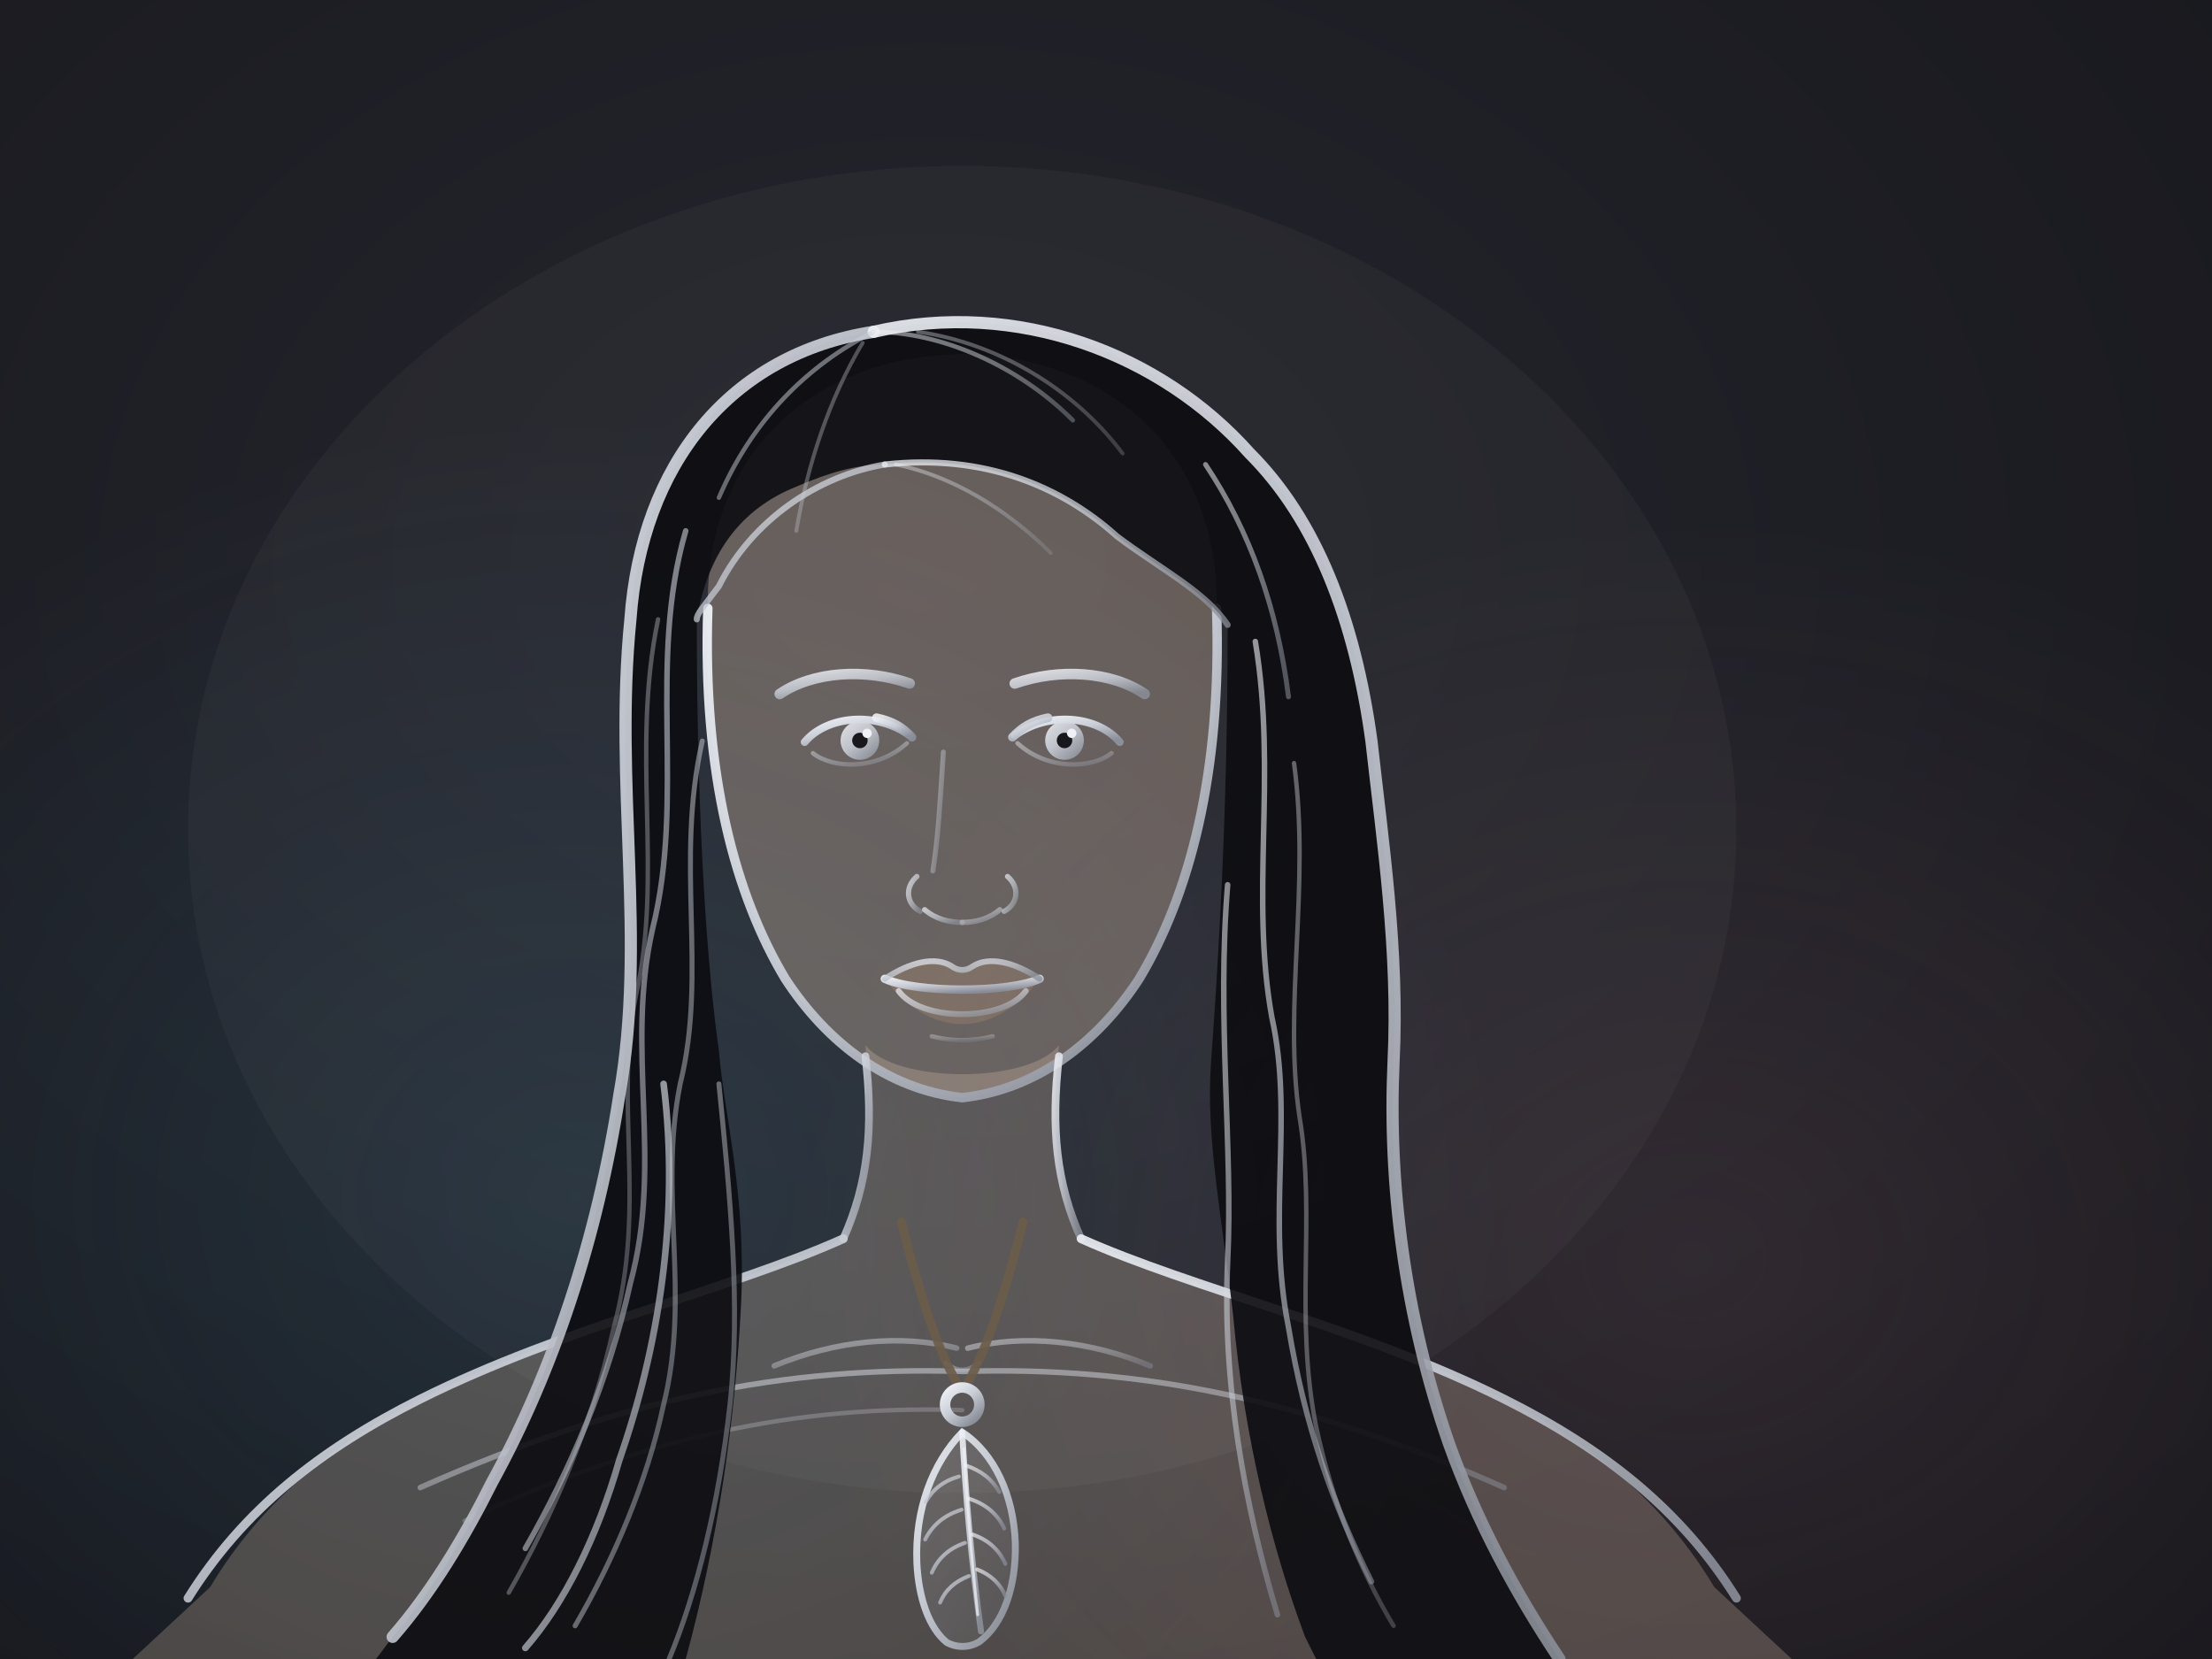
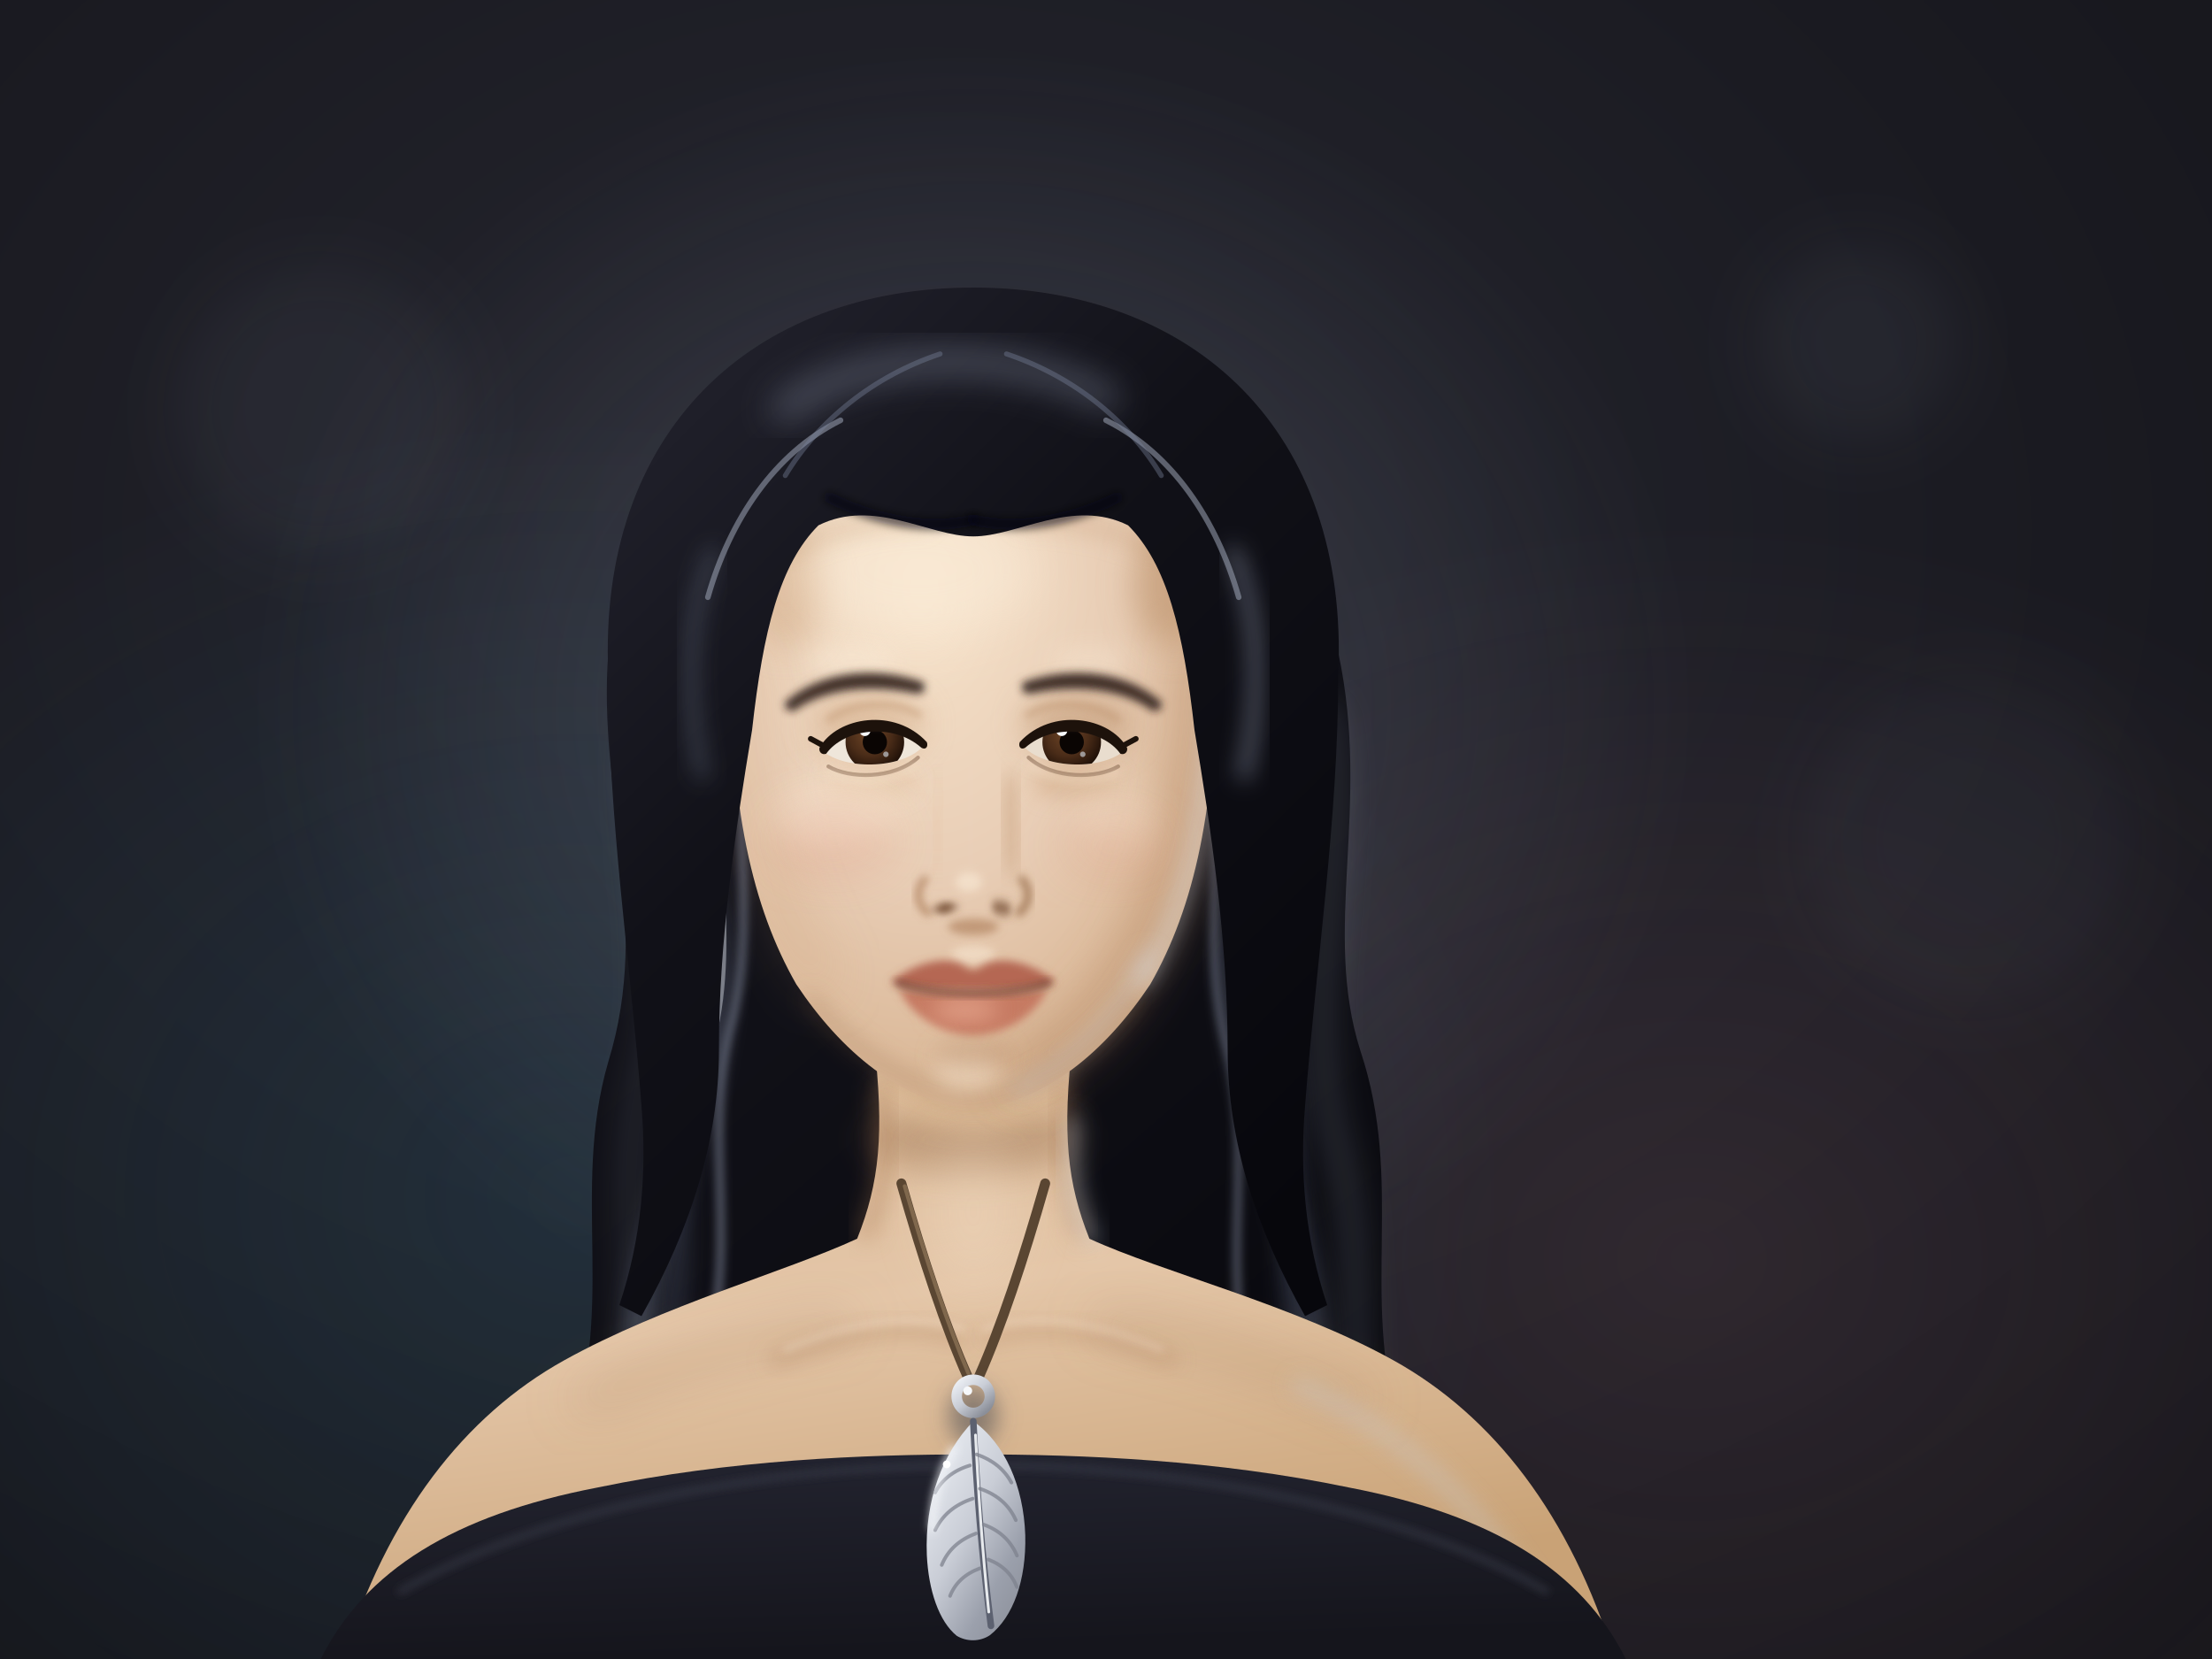
<svg xmlns="http://www.w3.org/2000/svg" viewBox="0 0 400 300" role="img" aria-label="長い波打つ髪に一枚の大きなフェザーを提げた、二十代の女性の肖像画">
  <defs>
+     <radialGradient id="bg" cx="0.42" cy="0.32" r="0.85">
+       <stop offset="0" stop-color="#262730" />
+       <stop offset="0.55" stop-color="#1b1b22" />
+       <stop offset="1" stop-color="#141419" />
+     </radialGradient>
+     <radialGradient id="ab" cx="0.5" cy="0.5" r="0.5">
+       <stop offset="0" stop-color="#5bcefa" stop-opacity="0.11" />
+       <stop offset="1" stop-color="#5bcefa" stop-opacity="0" />
+     </radialGradient>
+     <radialGradient id="ap" cx="0.5" cy="0.5" r="0.5">
+       <stop offset="0" stop-color="#f5a9b8" stop-opacity="0.1" />
+       <stop offset="1" stop-color="#f5a9b8" stop-opacity="0" />
+     </radialGradient>
+     <radialGradient id="halo" cx="0.5" cy="0.5" r="0.5">
+       <stop offset="0" stop-color="#9aa3b8" stop-opacity="0.22" />
+       <stop offset="0.6" stop-color="#9aa3b8" stop-opacity="0.09" />
+       <stop offset="1" stop-color="#9aa3b8" stop-opacity="0" />
+     </radialGradient>
+     <radialGradient id="skin" cx="0.4" cy="0.3" r="0.95">
+       <stop offset="0" stop-color="#f6e2ca" />
+       <stop offset="0.42" stop-color="#e8cdb5" />
+       <stop offset="0.75" stop-color="#d8b492" />
+       <stop offset="1" stop-color="#bd9066" />
+     </radialGradient>
+     <linearGradient id="neckskin" x1="0" y1="0" x2="0.3" y2="1">
+       <stop offset="0" stop-color="#d9b895" />
+       <stop offset="0.5" stop-color="#e4c6a8" />
+       <stop offset="1" stop-color="#c9a276" />
+     </linearGradient>
+     <linearGradient id="hairg" x1="0.1" y1="0" x2="0.8" y2="1">
+       <stop offset="0" stop-color="#23232e" />
+       <stop offset="0.4" stop-color="#111118" />
+       <stop offset="1" stop-color="#07070c" />
+     </linearGradient>
+     <radialGradient id="iris" cx="0.42" cy="0.38" r="0.65">
+       <stop offset="0" stop-color="#6e4526" />
+       <stop offset="0.55" stop-color="#4a2c18" />
+       <stop offset="1" stop-color="#1d0f07" />
+     </radialGradient>
    <linearGradient id="s" x1="0" y1="0" x2="0.85" y2="1">
      <stop offset="0" stop-color="#eef1f6" />
      <stop offset="0.5" stop-color="#c9cdd6" />
      <stop offset="1" stop-color="#8b8f99" />
    </linearGradient>
-     <radialGradient id="bg" cx="0.42" cy="0.34" r="0.8">
-       <stop offset="0" stop-color="#25262e" />
-       <stop offset="1" stop-color="#17171c" />
-     </radialGradient>
-     <radialGradient id="ab" cx="0.5" cy="0.5" r="0.5">
-       <stop offset="0" stop-color="#5bcefa" stop-opacity="0.11" />
-       <stop offset="1" stop-color="#5bcefa" stop-opacity="0" />
-     </radialGradient>
-     <radialGradient id="ap" cx="0.5" cy="0.5" r="0.5">
-       <stop offset="0" stop-color="#f5a9b8" stop-opacity="0.1" />
-       <stop offset="1" stop-color="#f5a9b8" stop-opacity="0" />
-     </radialGradient>
+     <linearGradient id="feath" x1="0.1" y1="0" x2="0.9" y2="1">
+       <stop offset="0" stop-color="#eef1f6" />
+       <stop offset="0.45" stop-color="#c9cdd6" />
+       <stop offset="0.75" stop-color="#9ba0ac" />
+       <stop offset="1" stop-color="#8b8f99" />
+     </linearGradient>
+     <linearGradient id="garm" x1="0" y1="0" x2="0.2" y2="1">
+       <stop offset="0" stop-color="#232430" />
+       <stop offset="1" stop-color="#15151c" />
+     </linearGradient>
+     <filter id="b1" x="-60%" y="-60%" width="220%" height="220%">
+       <feGaussianBlur stdDeviation="0.8" />
+     </filter>
+     <filter id="b2" x="-60%" y="-60%" width="220%" height="220%">
+       <feGaussianBlur stdDeviation="2" />
+     </filter>
+     <filter id="b3" x="-60%" y="-60%" width="220%" height="220%">
+       <feGaussianBlur stdDeviation="3" />
+     </filter>
+     <filter id="b4" x="-60%" y="-60%" width="220%" height="220%">
+       <feGaussianBlur stdDeviation="4.5" />
+     </filter>
+     <filter id="b6" x="-70%" y="-70%" width="240%" height="240%">
+       <feGaussianBlur stdDeviation="6" />
+     </filter>
+     <clipPath id="eyeL">
+       <path d="M 162.5 135.6 C 165.6 130.4 175.6 128.8 181.2 134.6 C 178 138.9 167 139.6 162.5 135.6 Z" />
+     </clipPath>
+     <clipPath id="eyeR">
+       <path d="M 217.5 135.6 C 214.4 130.4 204.4 128.8 198.8 134.6 C 202 138.9 213 139.6 217.5 135.6 Z" />
+     </clipPath>
  </defs>
  <rect width="400" height="300" fill="url(#bg)" />
  <ellipse cx="104" cy="216" rx="170" ry="140" fill="url(#ab)" />
  <ellipse cx="306" cy="228" rx="164" ry="136" fill="url(#ap)" />
-   <g transform="translate(-16,0)">
-     <ellipse cx="190" cy="150" rx="140" ry="120" fill="#c9cdd6" opacity="0.04" />
-     <path d="M 144 110 C 143.5 83 162 64.5 190 64 C 218 64.5 236.5 83 236 110 C 237 138 232 161 222 177 C 214.5 188.5 203.5 197 190 198.5 C 176.5 197 165.5 188.5 158 177 C 148 161 143 138 144 110 Z" fill="#e8cdb5" opacity="0.32" />
-     <path d="M 172.5 189 C 174 204 173 214 168.5 224 C 148.5 233 118 240 92 253 C 76 261 63 272 54 287 L 40 300 L 340 300 L 326 287 C 317 272 304 261 288 253 C 262 240 231.5 233 211.5 224 C 207 214 206 204 207.5 189 C 202 196 178 196 172.5 189 Z" fill="#e8cdb5" opacity="0.25" />
-     <path d="M 144 110 C 143 140 149 162 158 177 C 165.5 188.5 176.5 197 190 198.5 C 203.5 197 214.5 188.5 222 177 C 231 162 237 140 236 110" fill="none" stroke="url(#s)" stroke-width="1.7" stroke-linecap="round" opacity="0.95" />
-     <path d="M 157 125.5 C 163 121.4 172.5 120.8 180.5 123.6" fill="none" stroke="url(#s)" stroke-width="1.9" stroke-linecap="round" opacity="0.85" />
-     <path d="M 223 125.5 C 217 121.4 207.5 120.8 199.5 123.6" fill="none" stroke="url(#s)" stroke-width="1.9" stroke-linecap="round" opacity="0.85" />
-     <circle cx="171.5" cy="133.9" r="3.5" fill="url(#s)" opacity="0.9" />
-     <circle cx="171.5" cy="133.9" r="1.4" fill="#17171c" />
-     <circle cx="172.8" cy="132.6" r="0.85" fill="#eef1f6" />
-     <circle cx="208.5" cy="133.9" r="3.5" fill="url(#s)" opacity="0.9" />
-     <circle cx="208.5" cy="133.9" r="1.4" fill="#17171c" />
-     <circle cx="209.8" cy="132.6" r="0.85" fill="#eef1f6" />
-     <path d="M 161.5 134.2 C 165.5 129.4 174.5 128.6 180.5 133" fill="none" stroke="url(#s)" stroke-width="1.4" stroke-linecap="round" />
-     <path d="M 174.5 129.8 C 177.4 130.4 179.2 131.5 180.9 133.3" fill="none" stroke="url(#s)" stroke-width="1.6" stroke-linecap="round" opacity="0.9" />
-     <path d="M 163 136.2 C 166.5 139 174.5 139.4 180 134.4" fill="none" stroke="url(#s)" stroke-width="0.8" stroke-linecap="round" opacity="0.45" />
-     <path d="M 218.5 134.2 C 214.5 129.4 205.5 128.6 199.5 133" fill="none" stroke="url(#s)" stroke-width="1.4" stroke-linecap="round" />
-     <path d="M 205.5 129.8 C 202.6 130.4 200.8 131.5 199.1 133.3" fill="none" stroke="url(#s)" stroke-width="1.6" stroke-linecap="round" opacity="0.9" />
-     <path d="M 217 136.2 C 213.5 139 205.5 139.4 200 134.4" fill="none" stroke="url(#s)" stroke-width="0.8" stroke-linecap="round" opacity="0.45" />
-     <path d="M 186.6 136 C 186 145 185.7 151 184.7 157.5" fill="none" stroke="url(#s)" stroke-width="0.9" stroke-linecap="round" opacity="0.42" />
-     <path d="M 181.8 158.5 C 179.6 160.4 179.8 163.4 182.4 164.8" fill="none" stroke="url(#s)" stroke-width="0.95" stroke-linecap="round" opacity="0.7" />
-     <path d="M 183.2 164.5 C 185.2 166.2 187.6 166.8 190 166.8" fill="none" stroke="url(#s)" stroke-width="0.95" stroke-linecap="round" opacity="0.7" />
-     <path d="M 198.2 158.5 C 200.4 160.4 200.2 163.4 197.6 164.8" fill="none" stroke="url(#s)" stroke-width="0.95" stroke-linecap="round" opacity="0.7" />
-     <path d="M 196.8 164.5 C 194.8 166.2 192.4 166.8 190 166.8" fill="none" stroke="url(#s)" stroke-width="0.95" stroke-linecap="round" opacity="0.55" />
-     <path d="M 176 177 C 180.5 174 185.2 172.8 188.2 174.8 C 189.3 175.6 190.7 175.6 191.8 174.8 C 194.8 172.8 199.5 174 204 177 C 199.5 183.2 194 185.2 190 185.2 C 186 185.2 180.5 183.2 176 177 Z" fill="#c99e78" opacity="0.22" />
-     <path d="M 176 177 C 181.5 179.6 198.5 179.6 204 177" fill="none" stroke="url(#s)" stroke-width="1.5" stroke-linecap="round" opacity="0.95" />
-     <path d="M 176 177 C 180.5 174 185.2 172.8 188.2 174.8 C 189.3 175.6 190.7 175.6 191.8 174.8 C 194.8 172.8 199.5 174 204 177" fill="none" stroke="url(#s)" stroke-width="1.05" stroke-linecap="round" opacity="0.75" />
-     <path d="M 178.5 179.2 C 182.5 184.8 197.5 184.8 201.5 179.2" fill="none" stroke="url(#s)" stroke-width="1.05" stroke-linecap="round" opacity="0.7" />
-     <path d="M 184.5 187.4 Q 190 188.8 195.5 187.4" fill="none" stroke="url(#s)" stroke-width="0.8" stroke-linecap="round" opacity="0.3" />
-     <path d="M 172.5 191 C 174 204 173 214 168.5 224" fill="none" stroke="url(#s)" stroke-width="1.4" stroke-linecap="round" opacity="0.85" />
-     <path d="M 207.5 191 C 206 204 207 214 211.5 224" fill="none" stroke="url(#s)" stroke-width="1.4" stroke-linecap="round" opacity="0.85" />
-     <path d="M 168.5 224 C 148.5 233 118 240 92 253 C 74 262 60 273 50 289" fill="none" stroke="url(#s)" stroke-width="1.6" stroke-linecap="round" opacity="0.9" />
-     <path d="M 211.5 224 C 231.5 233 262 240 288 253 C 306 262 320 273 330 289" fill="none" stroke="url(#s)" stroke-width="1.6" stroke-linecap="round" opacity="0.9" />
-     <path d="M 156 247 C 167 242.4 179 241.2 189 243.8" fill="none" stroke="url(#s)" stroke-width="1" stroke-linecap="round" opacity="0.45" />
-     <path d="M 224 247 C 213 242.4 201 241.2 191 243.8" fill="none" stroke="url(#s)" stroke-width="1" stroke-linecap="round" opacity="0.45" />
-     <path d="M 187 246.5 Q 190 249 193 246.5" fill="none" stroke="url(#s)" stroke-width="0.9" stroke-linecap="round" opacity="0.4" />
-     <path d="M 92 269 C 128 253 158 247 190 248 C 222 247 252 253 288 269" fill="none" stroke="url(#s)" stroke-width="1" stroke-linecap="round" opacity="0.5" />
-     <path d="M 100 275 C 132 260 160 254 190 255" fill="none" stroke="url(#s)" stroke-width="0.8" stroke-linecap="round" opacity="0.28" />
-     <path d="M 174 60       C 148 64 132 84 130 112       C 127 142 133 170 128 198       C 124 224 116 248 105 268       C 100 278 94 288 87 296       L 84 300 L 140 300       C 146 278 149 256 150 236       C 151 216 147 202 146 190       C 144 176 142 150 142 112       C 144 100 150 92 160 88       C 166 85.4 171 84 176 84       C 194 82 208 88 218 97       C 226 103 234 107 238 113       C 238 150 236 178 235 192       C 234 206 237 220 239 238       C 241 260 246 280 252 296       L 254 300 L 298 300       C 290 288 283 275 278 261       C 270 238 267 214 268 192       C 269 172 266 152 264 134       C 261 112 254 94 242 82       C 226 64 200 54 174 60 Z" fill="#0c0c11" opacity="0.9" />
-     <g fill="none" stroke="url(#s)" stroke-linecap="round">
-       <path d="M 176 84 C 164 86 152 94 146 106 C 143 110 142 111 142 112" stroke-width="1.1" opacity="0.75" />
-       <path d="M 176 84 C 194 82 208 88 218 97 C 226 103 234 107 238 113" stroke-width="1.1" opacity="0.75" />
-       <path d="M 174 60 C 148 64 132 84 130 112 C 127 142 133 170 128 198 C 124 224 116 248 105 268 C 100 278 94 288 87 296" stroke-width="2.2" opacity="0.9" />
-       <path d="M 174 60 C 200 54 226 64 242 82 C 254 94 261 112 264 134 C 266 152 269 172 268 192 C 267 214 270 238 278 261 C 283 275 290 288 298 300" stroke-width="2.2" opacity="0.9" />
-       <path d="M 140 96 C 133 120 140 144 134 168 C 129 190 136 210 130 232 C 126 250 119 266 111 280" stroke-width="1" opacity="0.6" />
-       <path d="M 135 112 C 130 136 136 158 131 180 C 127 200 133 218 127 240 C 123 258 116 274 108 288" stroke-width="0.8" opacity="0.38" />
-       <path d="M 143 134 C 138 156 144 176 139 196 C 135 216 141 234 136 254 C 133 268 127 282 120 294" stroke-width="0.9" opacity="0.5" />
-       <path d="M 146 196 C 148 216 150 236 148 254 C 146 272 142 288 137 300" stroke-width="0.9" opacity="0.45" />
-       <path d="M 243 116 C 247 140 242 162 246 184 C 250 202 245 220 249 240 C 252 258 257 272 264 286" stroke-width="1" opacity="0.6" />
-       <path d="M 250 138 C 253 160 248 182 251 202 C 254 220 250 238 254 258 C 257 272 262 284 268 294" stroke-width="0.8" opacity="0.38" />
-       <path d="M 234 84 C 242 96 247 110 249 126" stroke-width="0.9" opacity="0.55" />
-       <path d="M 238 160 C 236 184 239 208 238 228 C 237 250 241 272 247 292" stroke-width="1" opacity="0.55" />
-       <path d="M 136 196 C 139 220 135 244 128 264 C 124 278 118 290 111 298" stroke-width="1.2" opacity="0.7" />
-       <path d="M 174 60 C 162 66 152 76 146 90" stroke-width="0.8" opacity="0.5" />
-       <path d="M 174 60 C 186 60 200 66 210 76" stroke-width="0.8" opacity="0.5" />
-       <path d="M 172 62 C 166 72 162 84 160 96" stroke-width="0.7" opacity="0.35" />
-       <path d="M 182 60 C 196 62 210 70 219 82" stroke-width="0.7" opacity="0.35" />
-       <path d="M 178 84 C 188 86 198 92 206 100" stroke-width="0.7" opacity="0.4" />
-     </g>
-     <path d="M 179 221 C 182 233 185.5 244 189 250" fill="none" stroke="#6b5c49" stroke-width="1.6" stroke-linecap="round" opacity="0.9" />
-     <path d="M 201 221 C 198 233 194.5 244 191 250" fill="none" stroke="#6b5c49" stroke-width="1.6" stroke-linecap="round" opacity="0.9" />
-     <circle cx="190" cy="254" r="3.1" fill="none" stroke="url(#s)" stroke-width="1.9" />
-     <path d="M 190 259 C 184.6 264.6 181.4 273 181.8 282.6 C 182.1 289 184 294.4 187.2 297 C 189 298 191.4 298 193.2 296.8 C 197.4 293.6 199.8 287 199.6 279 C 199.3 270.4 195.8 262.8 190 259 Z" fill="url(#s)" opacity="0.14" />
-     <path d="M 190 259 C 184.6 264.6 181.4 273 181.8 282.6 C 182.1 289 184 294.4 187.2 297 C 189 298 191.4 298 193.2 296.8 C 197.4 293.6 199.8 287 199.6 279 C 199.3 270.4 195.8 262.8 190 259 Z" fill="none" stroke="url(#s)" stroke-width="1.25" opacity="0.95" />
-     <path d="M 190 259 C 190.6 270 191.6 282 193.4 295" fill="none" stroke="url(#s)" stroke-width="1.1" stroke-linecap="round" opacity="0.9" />
-     <path d="M 190.3 262 C 190.8 271 191.6 281 192.8 292" fill="none" stroke="#eef1f6" stroke-width="0.5" stroke-linecap="round" opacity="0.75" />
-     <g fill="none" stroke="url(#s)" stroke-width="0.7" stroke-linecap="round" opacity="0.7">
-       <path d="M 189.4 267 C 186.6 267.8 184.6 269.4 183.4 271.6" />
-       <path d="M 189.9 273 C 186.7 274 184.6 275.8 183.3 278.4" />
-       <path d="M 190.5 279 C 187.6 280 185.6 281.8 184.5 284.4" />
-       <path d="M 191.2 285 C 188.6 286 186.9 287.6 186 289.8" />
-       <path d="M 190.6 265 C 193.4 265.9 195.4 267.5 196.7 269.8" />
-       <path d="M 191.2 271 C 194.3 272 196.4 273.8 197.6 276.4" />
-       <path d="M 191.9 277.5 C 194.8 278.5 196.7 280.3 197.8 282.8" />
-       <path d="M 192.7 283.8 C 195.2 284.8 196.9 286.4 197.8 288.6" />
-     </g>
+   <circle cx="58" cy="74" r="26" fill="#aab6c8" opacity="0.06" filter="url(#b6)" />
+   <circle cx="336" cy="62" r="18" fill="#aab6c8" opacity="0.07" filter="url(#b6)" />
+   <circle cx="356" cy="152" r="30" fill="#8fa0b6" opacity="0.05" filter="url(#b6)" />
+   <ellipse cx="176" cy="128" rx="130" ry="118" fill="url(#halo)" />
+   <g transform="translate(-14,0)">
+     <path d="M 190 56 C 152 56 126 82 124 118 C 122 144 132 166 124 192 C 117 216 126 238 116 262 C 109 280 100 292 92 300 L 288 300 C 281 290 272 276 267 258 C 260 234 268 214 260 190 C 253 168 262 146 256 118 C 250 82 228 56 190 56 Z" fill="url(#hairg)" />
+     <g fill="none" stroke-linecap="round">
+       <path d="M 146 94 C 130 114 133 140 141 162 C 148 182 138 204 132 226 C 127 246 130 268 122 288" stroke="#7c86a0" stroke-width="4.5" opacity="0.4" filter="url(#b2)" />
+       <path d="M 138 112 C 133 136 144 158 138 182 C 133 204 141 226 133 250 C 128 266 128 280 122 294" stroke="#59627a" stroke-width="2.5" opacity="0.45" filter="url(#b2)" />
+       <path d="M 234 92 C 250 112 247 138 240 160 C 233 182 244 204 249 226 C 254 246 251 268 259 288" stroke="#7c86a0" stroke-width="4.5" opacity="0.35" filter="url(#b2)" />
+       <path d="M 244 116 C 249 140 238 162 245 186 C 251 208 243 228 251 252 C 256 268 256 282 262 296" stroke="#59627a" stroke-width="2.5" opacity="0.4" filter="url(#b2)" />
+       <path d="M 254 128 C 259 154 248 180 256 208 C 262 230 256 252 264 276" stroke="#c5d3e4" stroke-width="2.4" opacity="0.3" filter="url(#b3)" />
+       <path d="M 130 130 C 127 152 136 172 130 196 C 125 218 132 240 125 264" stroke="#c5d3e4" stroke-width="2" opacity="0.25" filter="url(#b3)" />
+       <path d="M 152 122 C 144 144 152 164 146 186 C 141 206 148 226 141 248" stroke="#8b93a8" stroke-width="1.6" opacity="0.5" filter="url(#b1)" />
+       <path d="M 230 126 C 238 148 230 168 236 190 C 241 210 234 230 241 252" stroke="#8b93a8" stroke-width="1.6" opacity="0.45" filter="url(#b1)" />
+       <path d="M 148 130 C 141 150 148 168 143 188" stroke="#c9cdd6" stroke-width="0.8" opacity="0.5" />
+       <path d="M 234 134 C 241 154 234 172 239 192" stroke="#c9cdd6" stroke-width="0.8" opacity="0.45" />
+     </g>
+     <path d="M 172 188 C 174 205 173 214 169 224 C 156 230 134 236 116 246 C 98 256 84 274 76 300 L 306 300 C 298 274 284 256 266 246 C 248 236 224 230 211 224 C 207 214 206 205 208 188 C 202 196 178 196 172 188 Z" fill="url(#neckskin)" />
+     <ellipse cx="190" cy="206" rx="19" ry="6.5" fill="#8f6440" opacity="0.38" filter="url(#b3)" />
+     <path d="M 174 193 C 180 199 200 199 206 193 C 205 200 202 204 190 204.5 C 178 204 175 200 174 193 Z" fill="#dcba95" opacity="0.7" filter="url(#b2)" />
+     <path d="M 173 196 C 175 208 174 216 170 224" stroke="#a5734e" stroke-width="3" fill="none" opacity="0.4" filter="url(#b2)" />
+     <path d="M 207 196 C 205 208 206 216 210 224" stroke="#a5734e" stroke-width="3" fill="none" opacity="0.35" filter="url(#b2)" />
+     <ellipse cx="190" cy="219" rx="8" ry="13" fill="#f7e3cd" opacity="0.3" filter="url(#b4)" />
+     <path d="M 154 246 C 168 240 180 239 188 242" stroke="#a5734e" stroke-width="1.8" fill="none" opacity="0.5" filter="url(#b2)" stroke-linecap="round" />
+     <path d="M 226 246 C 212 240 200 239 192 242" stroke="#a5734e" stroke-width="1.8" fill="none" opacity="0.45" filter="url(#b2)" stroke-linecap="round" />
+     <path d="M 156 244 C 169 238.4 180 237.6 188 240.4" stroke="#f7e3cd" stroke-width="1.1" fill="none" opacity="0.5" filter="url(#b1)" stroke-linecap="round" />
+     <path d="M 224 244 C 211 238.4 200 237.6 192 240.4" stroke="#f7e3cd" stroke-width="1.1" fill="none" opacity="0.45" filter="url(#b1)" stroke-linecap="round" />
+     <path d="M 118 254 C 136 246 154 241 168 239" stroke="#8f6440" stroke-width="4" fill="none" opacity="0.25" filter="url(#b4)" />
+     <path d="M 262 254 C 244 246 226 241 212 239" stroke="#8f6440" stroke-width="4" fill="none" opacity="0.25" filter="url(#b4)" />
+     <path d="M 146 118 C 146 86 164 66 190 66 C 216 66 234 86 234 118 C 234 146 230 164 222 178 C 214 190 203 199.5 190 200.5 C 177 199.5 166 190 158 178 C 150 164 146 146 146 118 Z" fill="url(#skin)" />
+     <path d="M 231 116 C 231.5 144 226 165 216 179 C 210 187 203 192 197 194.5" stroke="#a5734e" stroke-width="7" fill="none" opacity="0.45" filter="url(#b4)" />
+     <path d="M 149 116 C 148.5 144 154 165 164 179" stroke="#c79b72" stroke-width="5" fill="none" opacity="0.25" filter="url(#b4)" />
+     <path d="M 160 180 C 168 190 178 197 190 198.5 C 202 197 212 190 220 180" stroke="#8f6440" stroke-width="2" fill="none" opacity="0.35" filter="url(#b2)" />
+     <ellipse cx="156" cy="106" rx="7" ry="11" fill="#c79b72" opacity="0.4" filter="url(#b3)" />
+     <ellipse cx="226" cy="106" rx="7" ry="11" fill="#b3855c" opacity="0.5" filter="url(#b3)" />
+     <path d="M 156 88 C 168 80 210 80 226 90" stroke="#c79b72" stroke-width="5" fill="none" opacity="0.35" filter="url(#b3)" />
+     <ellipse cx="171" cy="131" rx="10" ry="5.5" fill="#c79b72" opacity="0.4" filter="url(#b3)" />
+     <ellipse cx="209" cy="131" rx="10" ry="5.5" fill="#b3855c" opacity="0.45" filter="url(#b3)" />
+     <ellipse cx="171.5" cy="141.5" rx="8" ry="3" fill="#d3a87e" opacity="0.35" filter="url(#b2)" />
+     <ellipse cx="208.5" cy="141.5" rx="8" ry="3" fill="#c79b72" opacity="0.4" filter="url(#b2)" />
+     <ellipse cx="180" cy="103" rx="22" ry="13" fill="#fdf0dd" opacity="0.5" filter="url(#b4)" />
+     <ellipse cx="166" cy="146" rx="11" ry="7" fill="#fdf0dd" opacity="0.4" filter="url(#b3)" transform="rotate(-14 166 146)" />
+     <ellipse cx="216" cy="148" rx="8" ry="5" fill="#fdf0dd" opacity="0.28" filter="url(#b3)" transform="rotate(12 216 148)" />
+     <ellipse cx="168" cy="119.5" rx="8" ry="3" fill="#fdf0dd" opacity="0.4" filter="url(#b2)" />
+     <ellipse cx="211" cy="119.5" rx="7" ry="2.6" fill="#fdf0dd" opacity="0.3" filter="url(#b2)" />
+     <ellipse cx="189" cy="193.5" rx="6" ry="3.5" fill="#fdf0dd" opacity="0.45" filter="url(#b2)" />
+     <ellipse cx="165" cy="152" rx="11" ry="6" fill="#d97f6a" opacity="0.22" filter="url(#b4)" />
+     <ellipse cx="215" cy="153" rx="9" ry="5" fill="#d97f6a" opacity="0.18" filter="url(#b4)" />
+     <path d="M 184 140 L 183.2 158" stroke="#cf9f74" stroke-width="2.5" fill="none" opacity="0.3" filter="url(#b2)" />
+     <path d="M 196 140 C 196.8 148 197.4 154 197.6 158" stroke="#b3855c" stroke-width="3" fill="none" opacity="0.5" filter="url(#b2)" />
+     <path d="M 189.7 138 L 189.3 157" stroke="#fdf0dd" stroke-width="2" fill="none" opacity="0.55" filter="url(#b2)" />
+     <ellipse cx="189.2" cy="159.5" rx="2.4" ry="1.8" fill="#fdf0dd" opacity="0.5" filter="url(#b1)" />
+     <path d="M 181.6 158.6 C 179.4 160.6 179.6 163.8 182.2 165.4" stroke="#a5734e" stroke-width="1.2" fill="none" opacity="0.7" filter="url(#b1)" />
+     <path d="M 198.4 158.6 C 200.6 160.6 200.4 163.8 197.8 165.4" stroke="#8f6440" stroke-width="1.3" fill="none" opacity="0.75" filter="url(#b1)" />
+     <ellipse cx="184.9" cy="164.2" rx="1.9" ry="1.1" fill="#6d452b" opacity="0.8" filter="url(#b1)" transform="rotate(-14 184.9 164.2)" />
+     <ellipse cx="195.1" cy="164.2" rx="1.9" ry="1.1" fill="#6d452b" opacity="0.8" filter="url(#b1)" transform="rotate(14 195.1 164.2)" />
+     <ellipse cx="190" cy="167.6" rx="4.6" ry="1.5" fill="#a5734e" opacity="0.55" filter="url(#b1)" />
+     <path d="M 162.5 135.6 C 165.6 130.4 175.6 128.8 181.2 134.6 C 178 138.9 167 139.6 162.5 135.6 Z" fill="#efe6da" />
+     <path d="M 217.5 135.6 C 214.4 130.4 204.4 128.8 198.8 134.6 C 202 138.9 213 139.6 217.5 135.6 Z" fill="#e9ddce" />
+     <g clip-path="url(#eyeL)">
+       <circle cx="172.2" cy="134.2" r="5.3" fill="url(#iris)" />
+       <circle cx="172.2" cy="134.2" r="2.2" fill="#0a0503" />
+       <path d="M 161 133.5 C 166 129 178 128.4 182 133" stroke="#b39274" stroke-width="2.6" fill="none" opacity="0.55" filter="url(#b1)" />
+       <circle cx="170.4" cy="132.1" r="1" fill="#f6f8fb" />
+       <circle cx="174.2" cy="136.4" r="0.5" fill="#dbe4ee" opacity="0.6" />
+     </g>
+     <g clip-path="url(#eyeR)">
+       <circle cx="207.8" cy="134.2" r="5.3" fill="url(#iris)" />
+       <circle cx="207.8" cy="134.2" r="2.2" fill="#0a0503" />
+       <path d="M 219 133.5 C 214 129 202 128.4 198 133" stroke="#b39274" stroke-width="2.6" fill="none" opacity="0.55" filter="url(#b1)" />
+       <circle cx="206" cy="132.1" r="1" fill="#f6f8fb" />
+       <circle cx="209.8" cy="136.4" r="0.5" fill="#dbe4ee" opacity="0.6" />
+     </g>
+     <path d="M 162.2 135.2 C 165.4 129.6 175.8 127.9 181.6 134.2 C 181.9 135 181.4 135.7 180.6 135.2 C 175.4 130.6 166.6 131.8 163.4 136.3 C 162.6 136.6 162 135.9 162.2 135.2 Z" fill="#1d120b" />
+     <path d="M 217.8 135.2 C 214.6 129.6 204.2 127.9 198.4 134.2 C 198.1 135 198.6 135.7 199.4 135.2 C 204.6 130.6 213.4 131.8 216.6 136.3 C 217.4 136.6 218 135.9 217.8 135.2 Z" fill="#1d120b" />
+     <path d="M 163.2 135 L 160.6 133.6" stroke="#1d120b" stroke-width="1" stroke-linecap="round" />
+     <path d="M 216.8 135 L 219.4 133.6" stroke="#1d120b" stroke-width="1" stroke-linecap="round" />
+     <path d="M 163.8 138.6 C 167.5 140.8 175.5 141 180 137" stroke="#6b4a33" stroke-width="0.7" fill="none" opacity="0.45" stroke-linecap="round" />
+     <path d="M 216.2 138.6 C 212.5 140.8 204.5 141 200 137" stroke="#6b4a33" stroke-width="0.7" fill="none" opacity="0.45" stroke-linecap="round" />
+     <path d="M 164 139.6 C 168 141.6 175 141.8 179.6 138.4" stroke="#f7e3cd" stroke-width="0.9" fill="none" opacity="0.55" stroke-linecap="round" filter="url(#b1)" />
+     <path d="M 216 139.6 C 212 141.6 205 141.8 200.4 138.4" stroke="#f7e3cd" stroke-width="0.9" fill="none" opacity="0.5" stroke-linecap="round" filter="url(#b1)" />
+     <path d="M 163.5 130.4 C 167.5 127 176 126.2 180.6 129.6" stroke="#b98d68" stroke-width="1" fill="none" opacity="0.55" filter="url(#b1)" />
+     <path d="M 216.5 130.4 C 212.5 127 204 126.2 199.4 129.6" stroke="#b98d68" stroke-width="1" fill="none" opacity="0.55" filter="url(#b1)" />
+     <path d="M 156 127 C 162 121.5 172 120.2 181 123.4 C 181.5 124.6 181 125.7 179.5 125.4 C 171 123.7 163 124.6 157.5 128.6 C 156.3 128.6 155.7 127.9 156 127 Z" fill="#33241a" opacity="0.9" filter="url(#b1)" />
+     <path d="M 224 127 C 218 121.5 208 120.2 199 123.4 C 198.5 124.6 199 125.7 200.5 125.4 C 209 123.7 217 124.6 222.5 128.6 C 223.7 128.6 224.3 127.9 224 127 Z" fill="#33241a" opacity="0.9" filter="url(#b1)" />
+     <ellipse cx="190" cy="172.6" rx="4" ry="1.6" fill="#fdf0dd" opacity="0.45" filter="url(#b1)" />
+     <path d="M 175 177.5 C 180 173.8 185.5 172.6 188.6 174.8 C 189.5 175.5 190.5 175.5 191.4 174.8 C 194.5 172.6 200 173.8 205 177.5 C 200 179.8 180 179.8 175 177.5 Z" fill="#b26350" opacity="0.95" filter="url(#b1)" />
+     <path d="M 176.5 178.9 C 180 179.9 200 179.9 203.5 178.9 C 200.5 184.8 194.5 187.2 190 187.2 C 185.5 187.2 179.5 184.8 176.5 178.9 Z" fill="#c67a62" filter="url(#b1)" />
+     <ellipse cx="188.5" cy="182.6" rx="6" ry="2.2" fill="#f0b49b" opacity="0.6" filter="url(#b2)" />
+     <path d="M 176 177.6 C 182 180.3 198 180.3 204 177.6" stroke="#5f2f22" stroke-width="1.1" fill="none" opacity="0.8" filter="url(#b1)" />
+     <ellipse cx="190" cy="190.8" rx="7" ry="2.6" fill="#a5734e" opacity="0.32" filter="url(#b2)" />
+     <path d="M 233 104 C 235 134 231 162 220 178" stroke="#d5e4f2" stroke-width="2.4" fill="none" opacity="0.5" filter="url(#b2)" />
+     <path d="M 222 172 C 216 184 207 193 197 197.5" stroke="#d5e4f2" stroke-width="1.8" fill="none" opacity="0.45" filter="url(#b2)" />
+     <path d="M 208 202 C 207 212 208 219 212 225" stroke="#d5e4f2" stroke-width="2" fill="none" opacity="0.5" filter="url(#b2)" />
+     <path d="M 248 250 C 266 258 282 272 292 290" stroke="#c5d3e4" stroke-width="2.6" fill="none" opacity="0.35" filter="url(#b2)" />
+     <path d="M 156 100 C 162 96 172 94 182 94" stroke="#b3855c" stroke-width="2.4" fill="none" opacity="0.3" filter="url(#b2)" />
+     <path d="M 224 100 C 218 96 208 94 198 94" stroke="#b3855c" stroke-width="2.4" fill="none" opacity="0.3" filter="url(#b2)" />
+     <path d="M 124 122       C 122 78 150 52 190 52       C 230 52 258 78 256 122       C 256 148 252 174 250 200       C 249 212 250 224 254 236       L 250 238       C 241 222 236 206 236 190       C 236 170 233 150 230 132       C 228 114 225 102 218 95       C 208 90 198 97 190 97       C 182 97 172 90 162 95       C 155 102 152 114 150 132       C 147 150 144 170 144 190       C 144 206 139 222 130 238       L 126 236       C 130 224 131 212 130 200       C 128 174 124 148 124 122 Z" fill="url(#hairg)" />
+     <g fill="none" stroke-linecap="round">
+       <path d="M 156 74 C 168 64 196 62 214 72" stroke="#8b93a8" stroke-width="5" opacity="0.4" filter="url(#b3)" />
+       <path d="M 143 100 C 138 112 138 126 141 140" stroke="#6b7488" stroke-width="2" opacity="0.5" filter="url(#b2)" />
+       <path d="M 237 100 C 242 112 242 126 239 140" stroke="#8b93a8" stroke-width="2.4" opacity="0.55" filter="url(#b2)" />
+       <path d="M 166 76 C 154 82 146 94 142 108" stroke="#a9b2c4" stroke-width="1" opacity="0.5" />
+       <path d="M 214 76 C 226 82 234 94 238 108" stroke="#a9b2c4" stroke-width="1" opacity="0.5" />
+       <path d="M 184 64 C 172 68 162 76 156 86" stroke="#79839a" stroke-width="0.9" opacity="0.4" />
+       <path d="M 196 64 C 208 68 218 76 224 86" stroke="#79839a" stroke-width="0.9" opacity="0.4" />
+       <path d="M 190 94 C 182 96 172 94 164 90" stroke="#05050a" stroke-width="2" opacity="0.6" filter="url(#b1)" />
+       <path d="M 190 94 C 198 96 208 94 216 90" stroke="#05050a" stroke-width="2" opacity="0.6" filter="url(#b1)" />
+     </g>
+     <path d="M 72 300 L 308 300 C 300 284 284 274 258 269 C 234 264 210 263 190 263 C 170 263 146 264 122 269 C 96 274 80 284 72 300 Z" fill="url(#garm)" />
+     <path d="M 86 288 C 110 274 148 265 190 265 C 232 265 270 274 294 288" stroke="#3a3c4c" stroke-width="1.2" fill="none" opacity="0.6" filter="url(#b1)" />
+     <path d="M 177 214 C 181 228 185 240 189 249" stroke="#5a4632" stroke-width="1.8" fill="none" stroke-linecap="round" />
+     <path d="M 203 214 C 199 228 195 240 191 249" stroke="#5a4632" stroke-width="1.8" fill="none" stroke-linecap="round" />
+     <path d="M 177.6 214.5 C 181.5 228 185.4 239.6 189.1 248.3" stroke="#8a7154" stroke-width="0.7" fill="none" stroke-linecap="round" opacity="0.8" />
+     <ellipse cx="190" cy="256" rx="4.5" ry="5.5" fill="#3a3f4c" opacity="0.5" filter="url(#b2)" />
+     <circle cx="190" cy="252.5" r="3" fill="none" stroke="url(#s)" stroke-width="1.9" />
+     <circle cx="189" cy="251.5" r="0.8" fill="#f6f8fb" />
+     <path d="M 190 257 C 184.4 262.8 181.2 271.4 181.6 281.2 C 181.9 287.6 183.8 293.2 187 295.8 C 188.8 296.9 191.2 296.9 193 295.7 C 197.2 292.4 199.6 285.8 199.4 277.6 C 199.1 268.8 195.7 261 190 257 Z" fill="url(#feath)" />
+     <path d="M 190 257 C 190.6 269 191.5 281 193.2 294" stroke="#5c6170" stroke-width="1.2" fill="none" stroke-linecap="round" />
+     <path d="M 190.4 259.5 C 190.9 269.5 191.6 280 192.8 291.5" stroke="#f6f8fb" stroke-width="0.5" fill="none" stroke-linecap="round" opacity="0.9" />
+     <g fill="none" stroke="#7e828e" stroke-width="0.65" stroke-linecap="round" opacity="0.75">
+       <path d="M 189.4 265 C 186.4 265.9 184.3 267.6 183.1 269.9" />
+       <path d="M 189.9 271 C 186.6 272.1 184.4 274 183.1 276.7" />
+       <path d="M 190.5 277.3 C 187.5 278.4 185.4 280.3 184.3 283" />
+       <path d="M 191.2 283.6 C 188.5 284.6 186.7 286.3 185.8 288.6" />
+       <path d="M 190.6 263 C 193.5 264 195.6 265.7 196.9 268.1" />
+       <path d="M 191.2 269.2 C 194.4 270.3 196.5 272.2 197.7 274.9" />
+       <path d="M 191.9 275.7 C 194.9 276.8 196.8 278.7 197.9 281.3" />
+       <path d="M 192.7 282 C 195.3 283 197 284.7 197.9 287" />
+     </g>
+     <path d="M 186.5 262 C 184 266 182.6 271 182.6 276.5" stroke="#f6f8fb" stroke-width="1.1" fill="none" stroke-linecap="round" opacity="0.85" filter="url(#b1)" />
+     <circle cx="185.2" cy="264.8" r="0.7" fill="#ffffff" opacity="0.95" />
  </g>
</svg>
